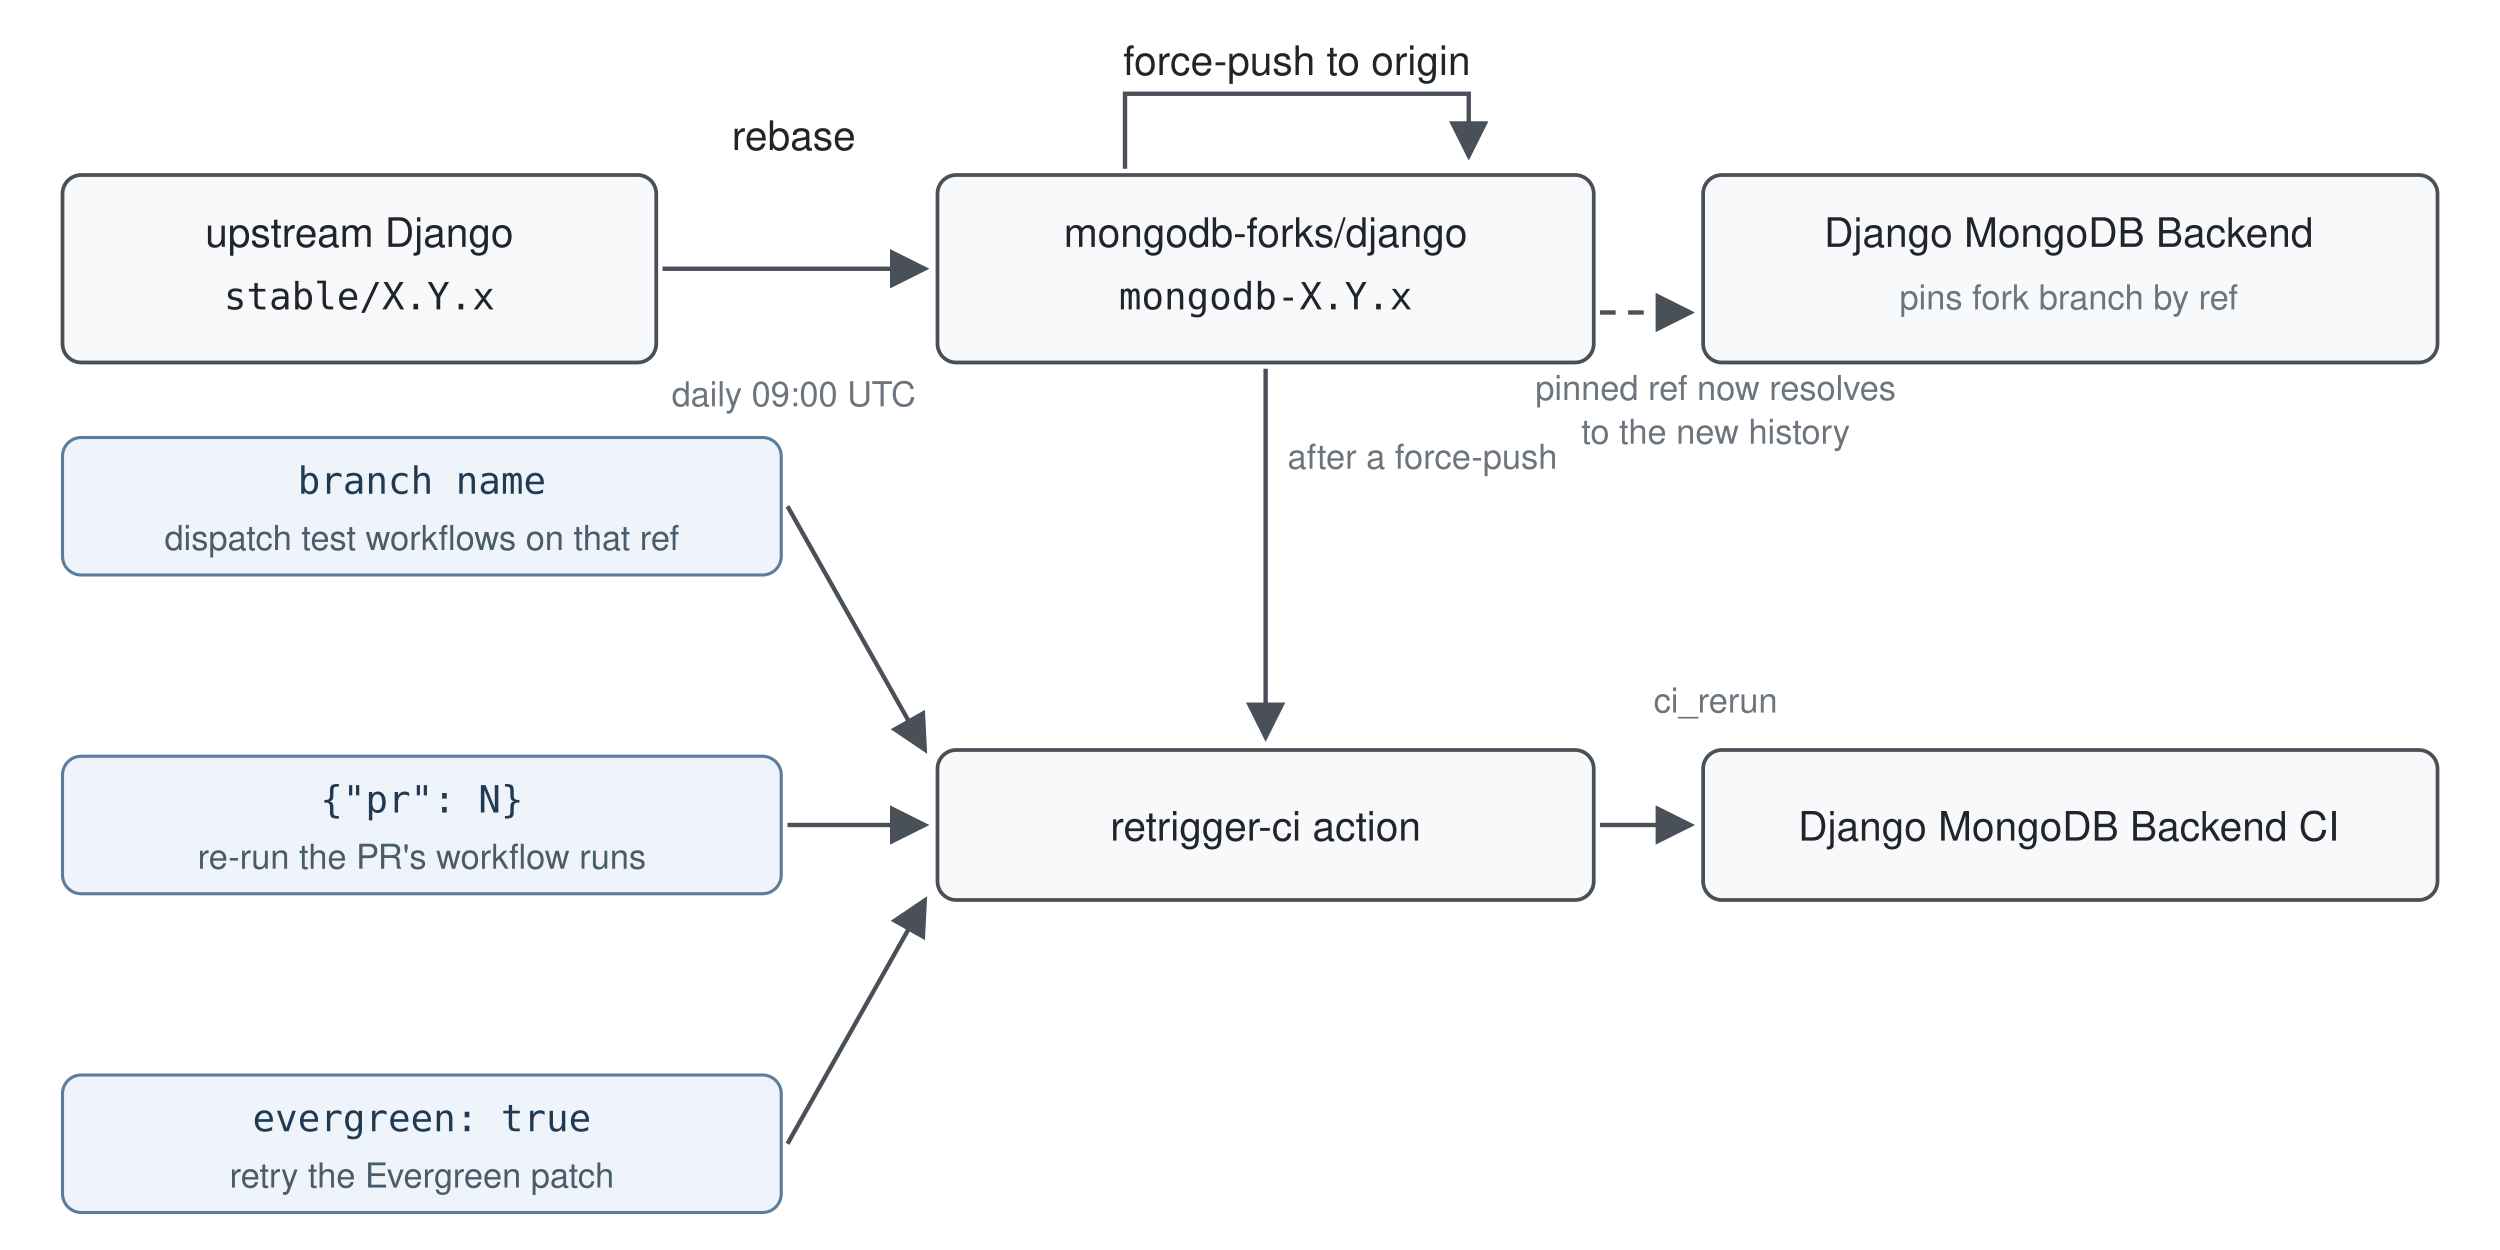
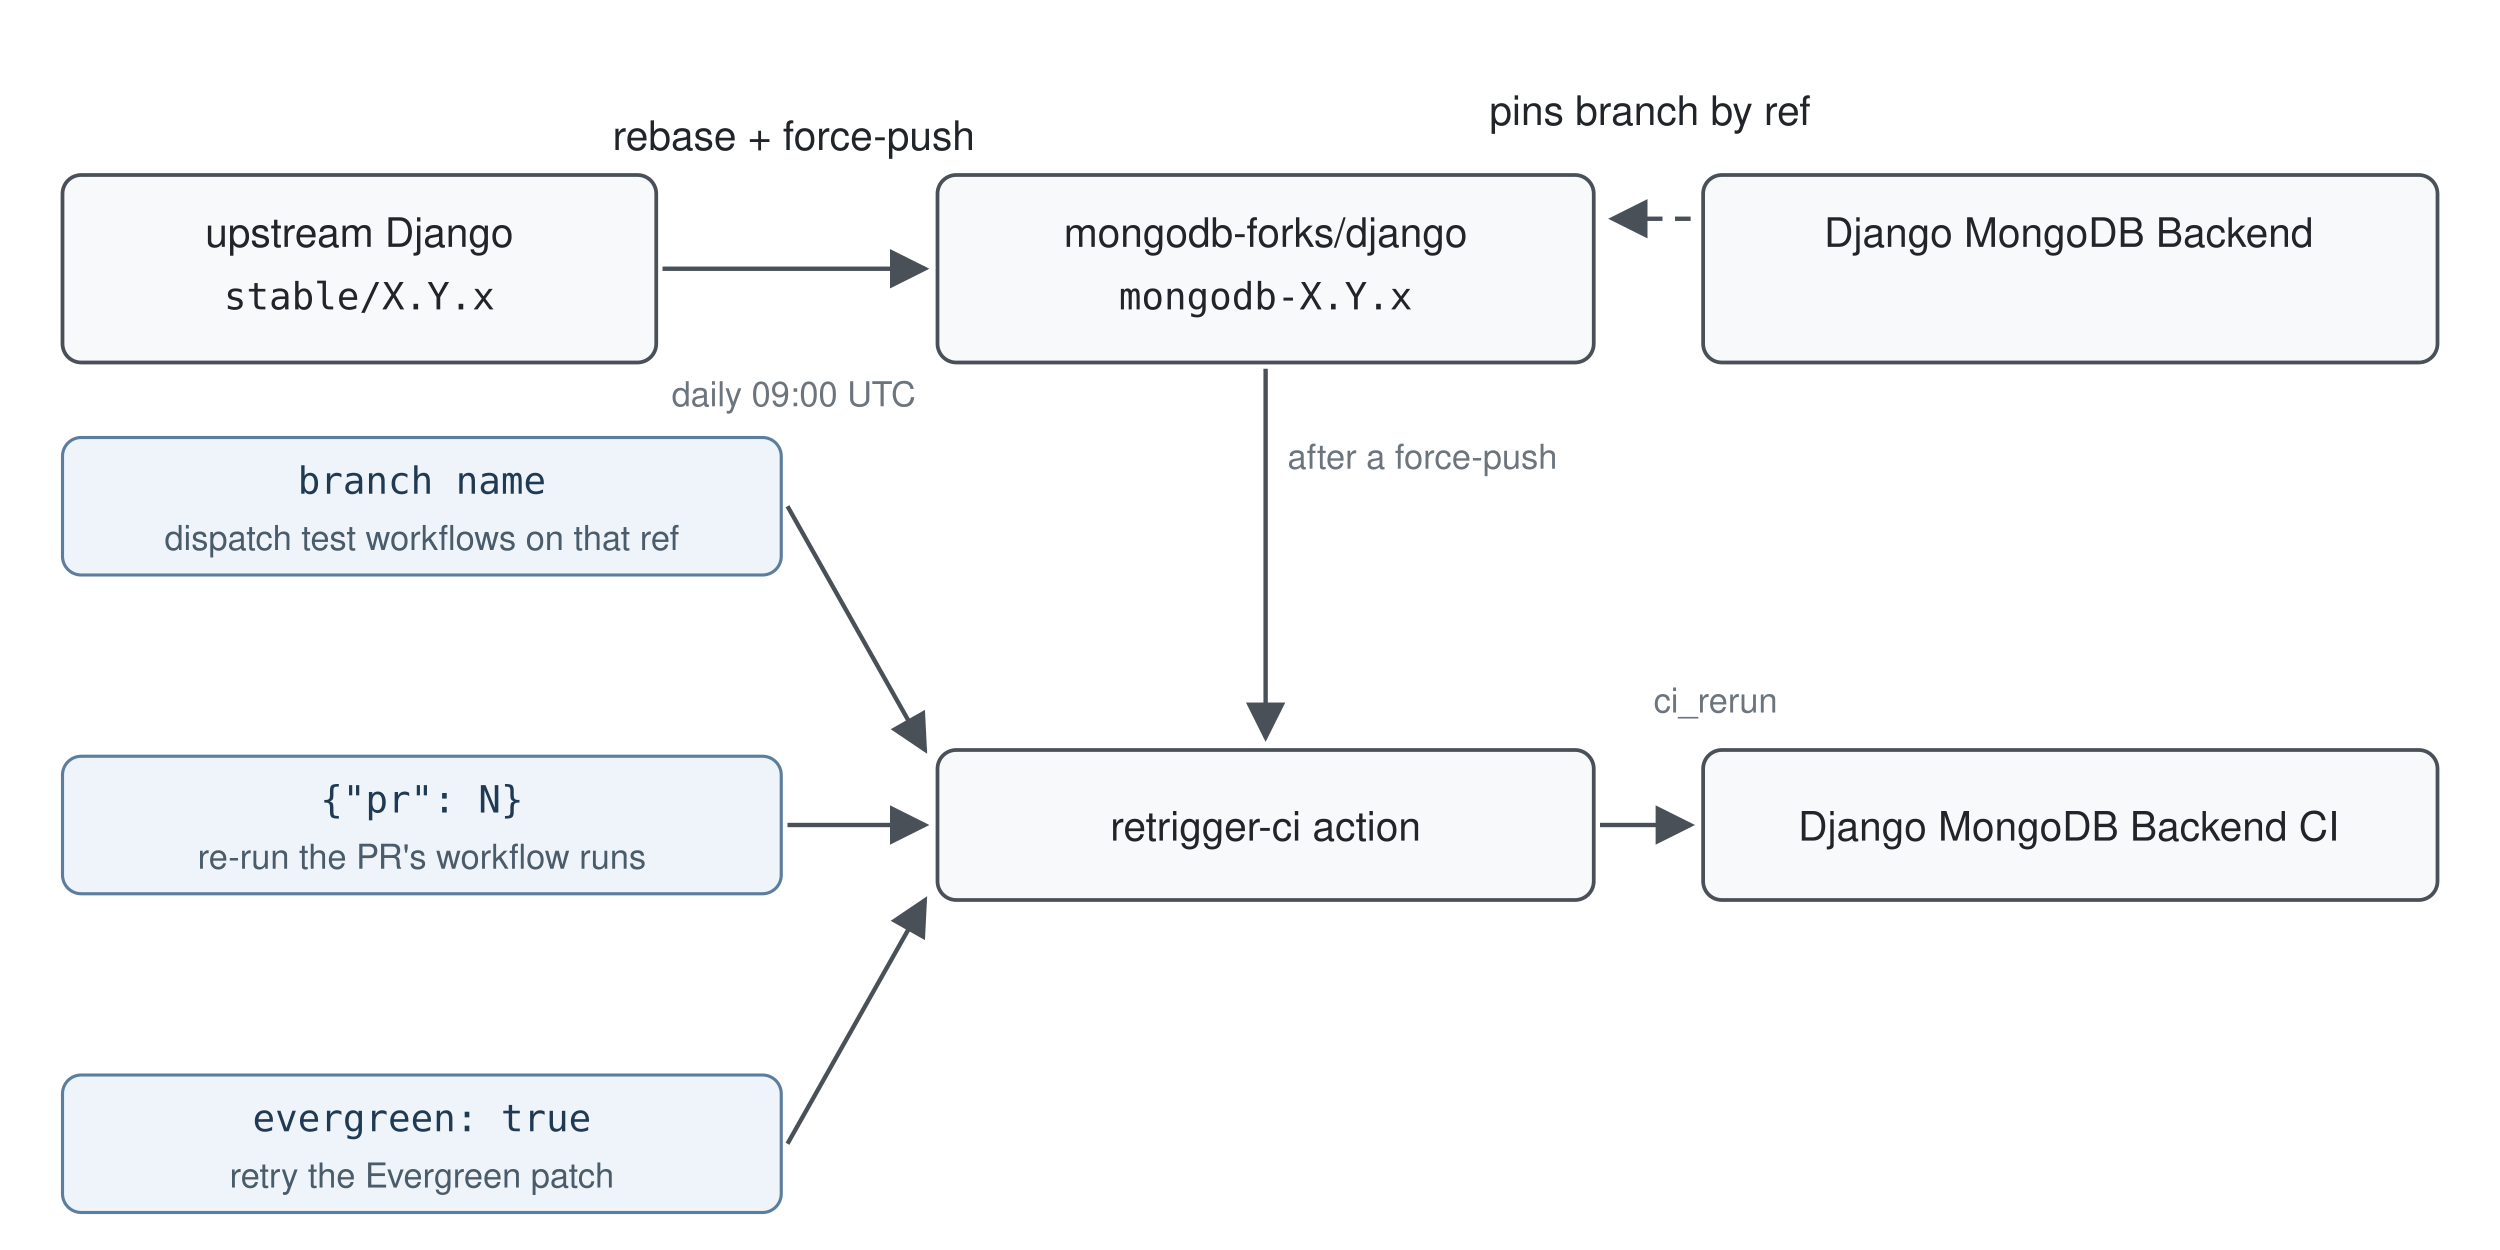
<svg xmlns="http://www.w3.org/2000/svg" width="800" height="400" viewBox="0 0 800 400" font-family="Helvetica,Arial,sans-serif">
  <rect width="800" height="400" fill="#ffffff" />
  <style>
    .box { fill: #f8f9fa; stroke: #495057; stroke-width: 1.2; }
    .lbl { fill: #212529; font-size: 13px; }
    .mono { fill: #212529; font-size: 12px; font-family: ui-monospace,Menlo,Consolas,monospace; }
    .dim { fill: #6c757d; font-size: 11px; }
    .arrow { fill: none; stroke: #495057; stroke-width: 1.4; }
    .ahead { fill: #495057; }
    .kind { fill: #eef4fa; stroke: #5b7d9e; stroke-width: 1; }
    .kindt { fill: #1f3a52; font-size: 12px; font-family: ui-monospace,Menlo,Consolas,monospace; }
    .kindd { fill: #4a5b6a; font-size: 11px; }
  </style>
  <defs>
    <marker id="m" markerWidth="9" markerHeight="9" refX="8" refY="4.5" orient="auto">
      <path d="M0,0 L9,4.5 L0,9 z" class="ahead" />
    </marker>
  </defs>
  <rect x="20" y="56" width="190" height="60" rx="6" class="box" />
  <text x="115" y="79" text-anchor="middle" class="lbl">upstream Django</text>
  <text x="115" y="99" text-anchor="middle" class="mono">stable/X.Y.x</text>
  <rect x="300" y="56" width="210" height="60" rx="6" class="box" />
  <text x="405" y="79" text-anchor="middle" class="lbl">mongodb-forks/django</text>
  <text x="405" y="99" text-anchor="middle" class="mono">mongodb-X.Y.x</text>
  <rect x="545" y="56" width="235" height="60" rx="6" class="box" />
  <text x="662" y="79" text-anchor="middle" class="lbl">Django MongoDB Backend</text>
-   <text x="662" y="99" text-anchor="middle" class="dim">pins fork branch by ref</text>
  <line x1="212" y1="86" x2="296" y2="86" class="arrow" marker-end="url(#m)" />
-   <text x="254" y="48" text-anchor="middle" class="lbl">rebase</text>
+   <text x="254" y="48" text-anchor="middle" class="lbl">rebase + force-push</text>
  <text x="254" y="130" text-anchor="middle" class="dim">daily 09:00 UTC</text>
-   <path d="M 360 54 L 360 30 H 470 L 470 50" class="arrow" marker-end="url(#m)" />
-   <text x="415" y="24" text-anchor="middle" class="lbl">force-push to origin</text>
-   <line x1="512" y1="100" x2="541" y2="100" class="arrow" stroke-dasharray="5,4" marker-end="url(#m)" />
-   <text x="549" y="128" text-anchor="middle" class="dim">pinned ref now resolves</text>
-   <text x="549" y="142" text-anchor="middle" class="dim">to the new history</text>
+   <line x1="541" y1="70" x2="516" y2="70" class="arrow" stroke-dasharray="5,4" marker-end="url(#m)" />
+   <text x="528" y="40" text-anchor="middle" class="lbl">pins branch by ref</text>
  <rect x="300" y="240" width="210" height="48" rx="6" class="box" />
  <text x="405" y="269" text-anchor="middle" class="lbl">retrigger-ci action</text>
  <line x1="405" y1="118" x2="405" y2="236" class="arrow" marker-end="url(#m)" />
  <text x="412" y="150" class="dim">after a force-push</text>
  <rect x="545" y="240" width="235" height="48" rx="6" class="box" />
  <text x="662" y="269" text-anchor="middle" class="lbl">Django MongoDB Backend CI</text>
  <line x1="512" y1="264" x2="541" y2="264" class="arrow" marker-end="url(#m)" />
  <text x="549" y="228" text-anchor="middle" class="dim">ci_rerun</text>
  <rect x="20" y="140" width="230" height="44" rx="6" class="kind" />
  <text x="135" y="158" text-anchor="middle" class="kindt">branch name</text>
  <text x="135" y="176" text-anchor="middle" class="kindd">dispatch test workflows on that ref</text>
  <line x1="252" y1="162" x2="296" y2="240" class="arrow" marker-end="url(#m)" />
  <rect x="20" y="242" width="230" height="44" rx="6" class="kind" />
  <text x="135" y="260" text-anchor="middle" class="kindt">{"pr": N}</text>
  <text x="135" y="278" text-anchor="middle" class="kindd">re-run the PR's workflow runs</text>
  <line x1="252" y1="264" x2="296" y2="264" class="arrow" marker-end="url(#m)" />
  <rect x="20" y="344" width="230" height="44" rx="6" class="kind" />
  <text x="135" y="362" text-anchor="middle" class="kindt">evergreen: true</text>
  <text x="135" y="380" text-anchor="middle" class="kindd">retry the Evergreen patch</text>
  <line x1="252" y1="366" x2="296" y2="288" class="arrow" marker-end="url(#m)" />
</svg>
